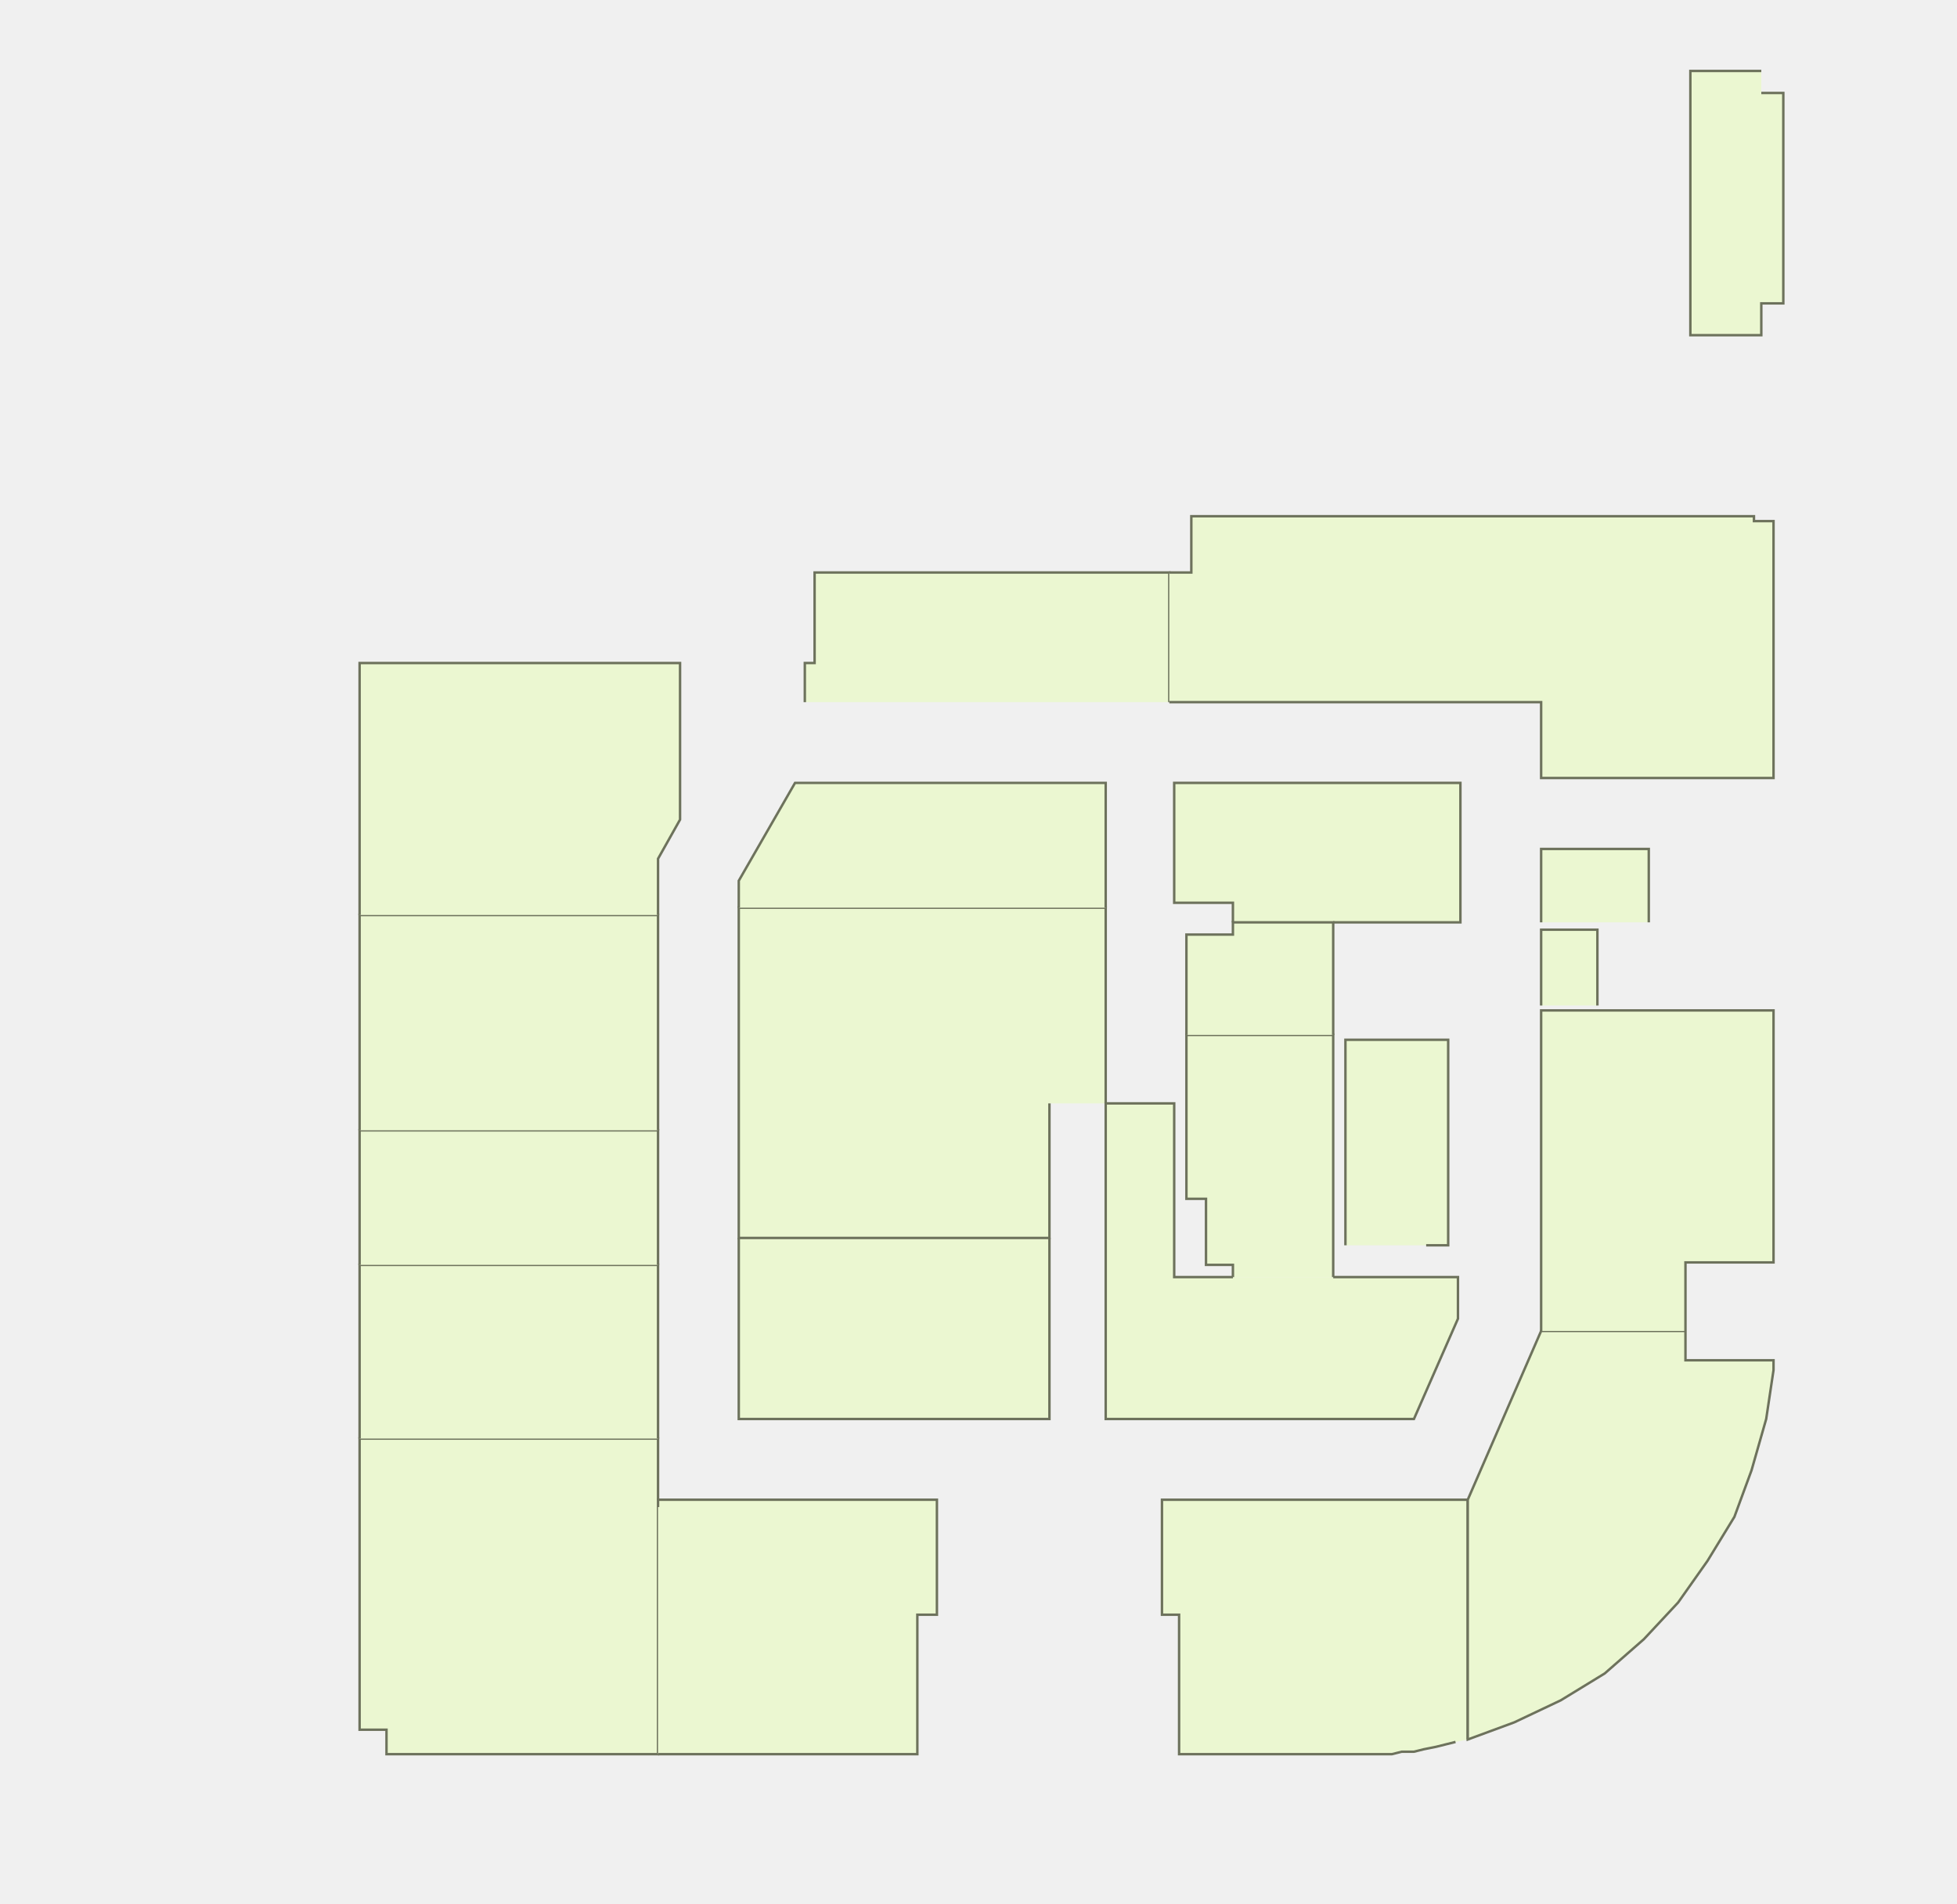
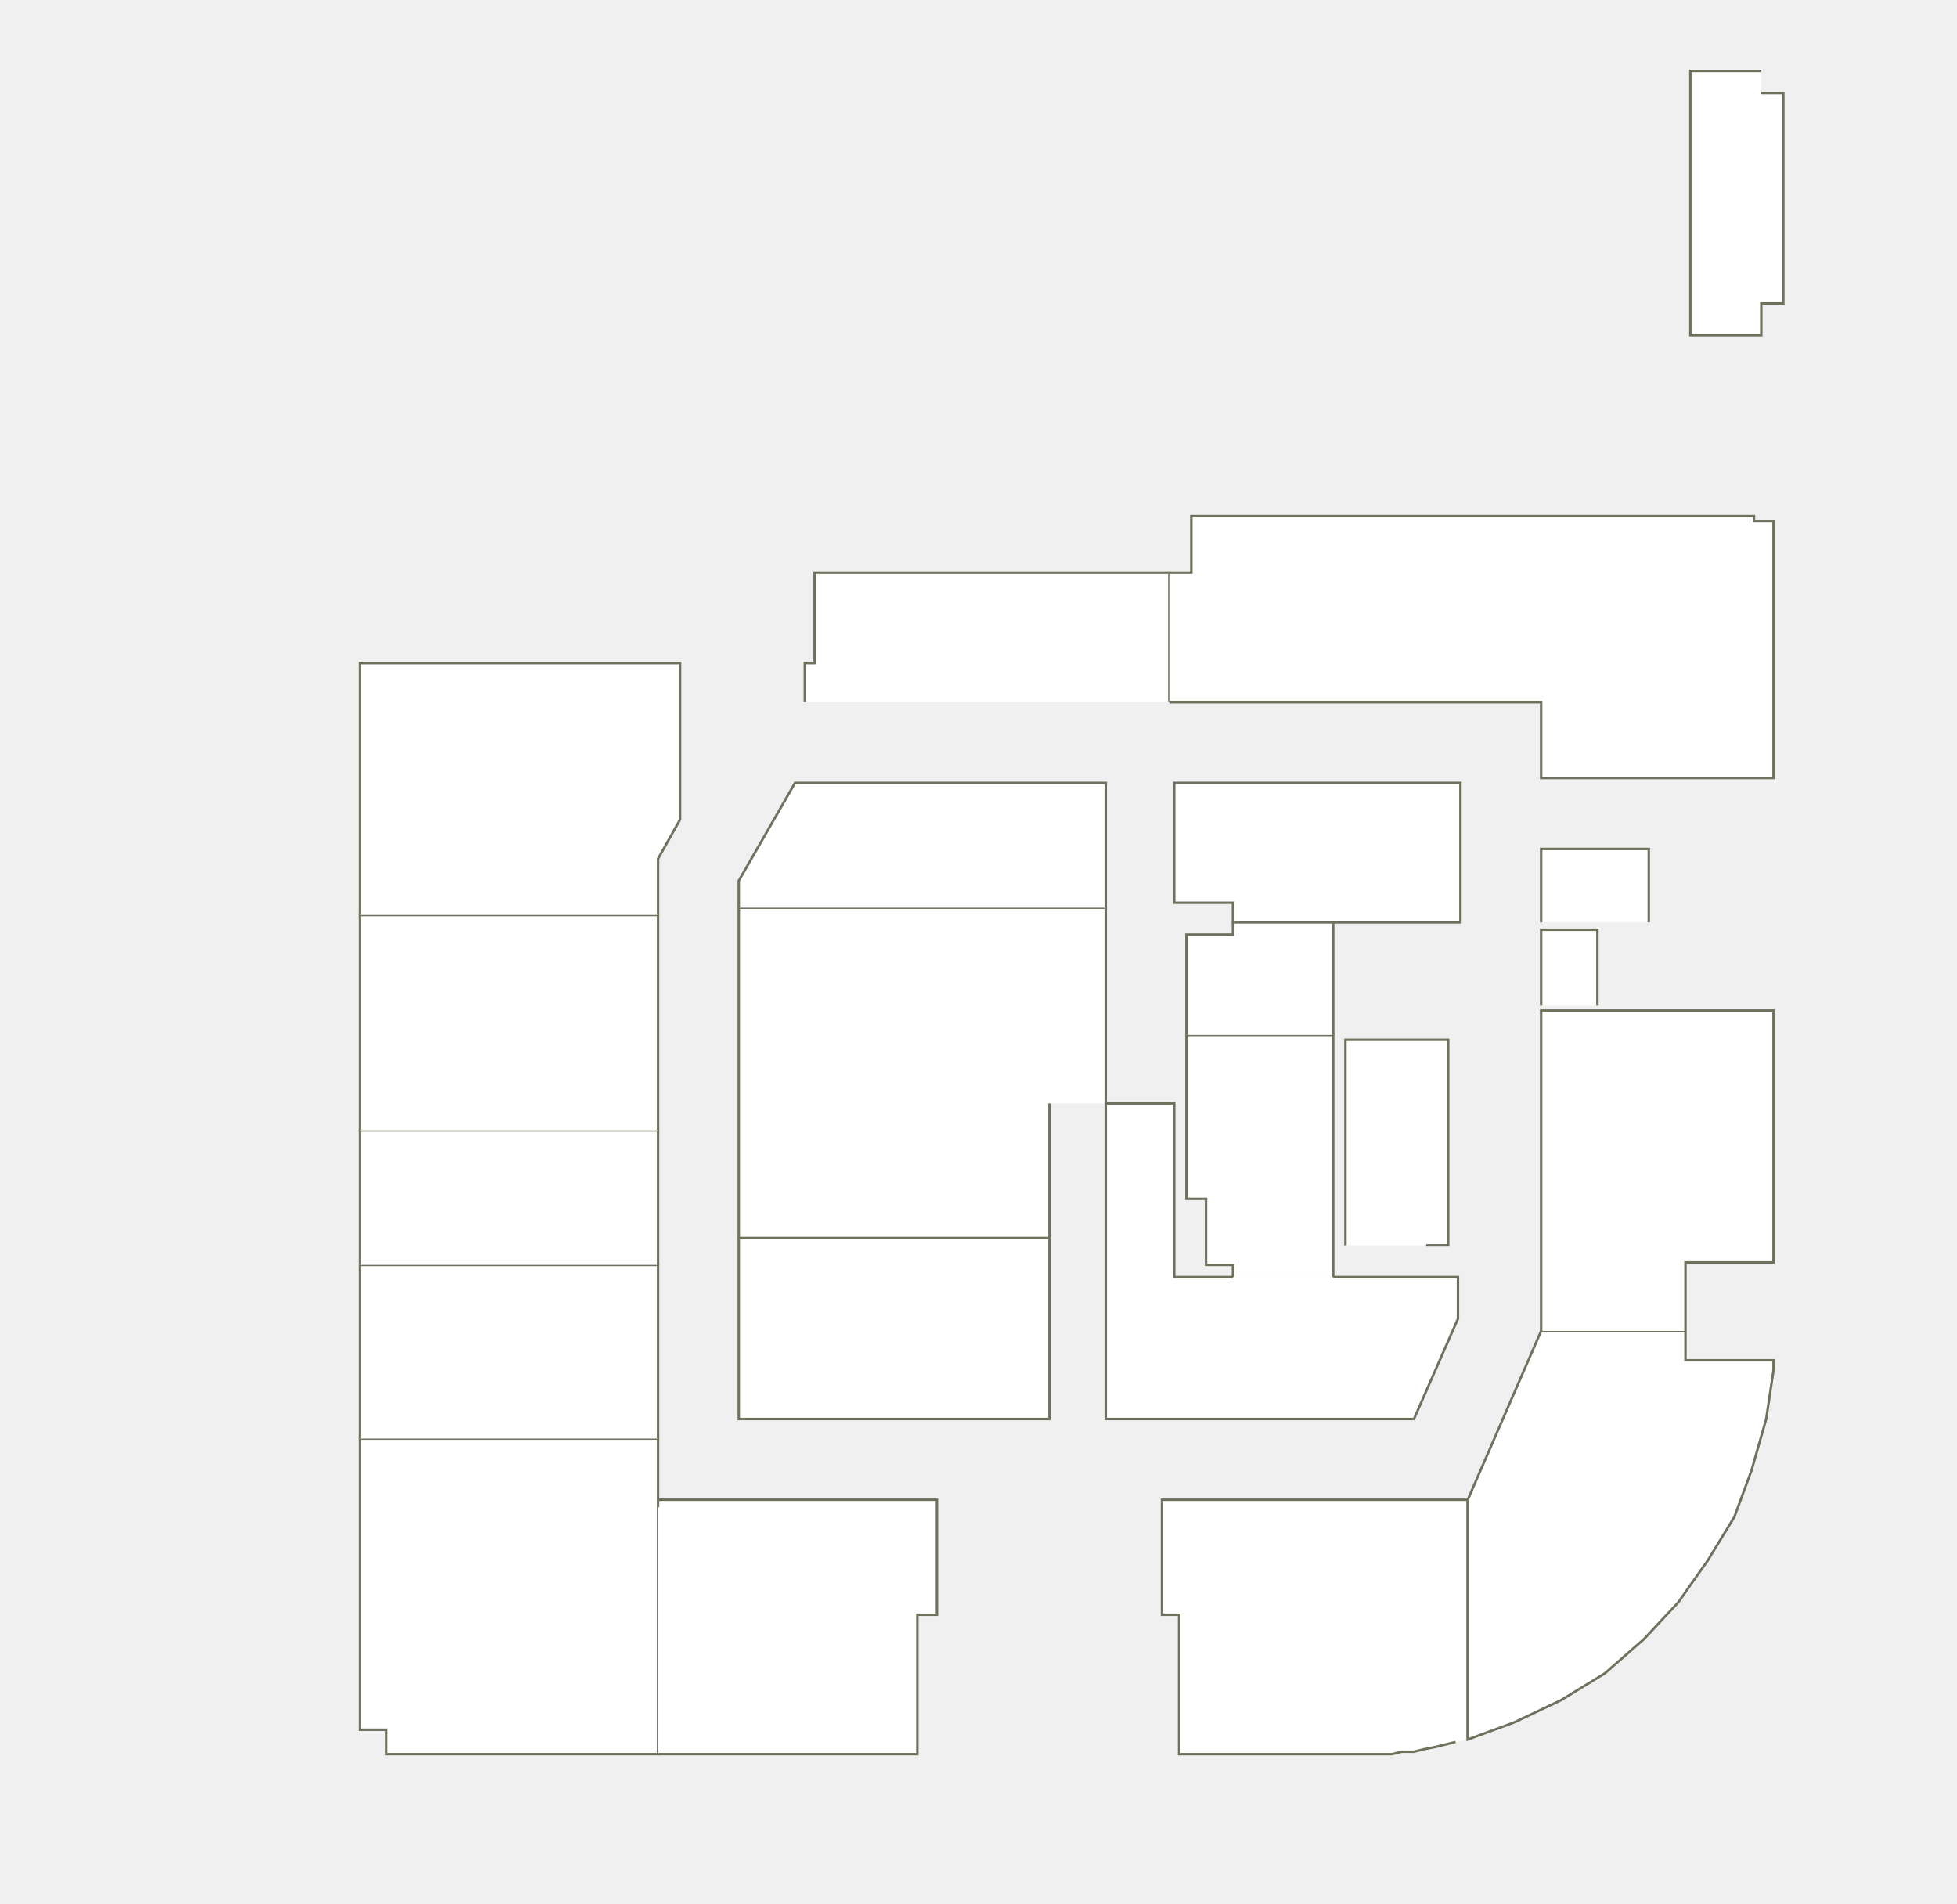
<svg xmlns="http://www.w3.org/2000/svg" baseProfile="full" height="778" version="1.1" width="800">
  <defs />
  <g id="1A01A" stroke="red">
-     <polyline fill="#ebf7d1" points="269,616 269,717 158,717 158,707 147,707 147,588 269,588 269,613" stroke="#6d725c" />
+     <polyline fill="#FFFFFF" points="269,616 269,717 158,717 158,707 147,707 147,588 269,588 269,613" stroke="#6d725c" />
  </g>
  <g id="1A01B" stroke="red">
-     <polyline fill="#ebf7d1" points="147,588 147,517 269,517 269,588 269,588" stroke="#6d725c" />
+     <polyline fill="#FFFFFF" points="147,588 147,517 269,517 269,588 269,588" stroke="#6d725c" />
  </g>
  <g id="1A02" stroke="red">
-     <polyline fill="#ebf7d1" points="269,616 269,613 383,613 383,660 375,660 375,717 269,717" stroke="#6d725c" />
+     <polyline fill="#FFFFFF" points="269,616 269,613 383,613 383,660 375,660 375,717 269,717" stroke="#6d725c" />
  </g>
  <g id="1A03" stroke="red">
-     <polyline fill="#ebf7d1" points="147,517 147,462 269,462 269,517 269,517" stroke="#6d725c" />
+     <polyline fill="#FFFFFF" points="147,517 147,462 269,462 269,517 269,517" stroke="#6d725c" />
  </g>
  <g id="1A04" stroke="red">
-     <polyline fill="#ebf7d1" points="429,506 429,546 429,546 429,580 302,580 302,506" stroke="#6d725c" />
+     <polyline fill="#FFFFFF" points="429,506 429,546 429,546 429,580 302,580 302,506" stroke="#6d725c" />
  </g>
  <g id="1A05" stroke="red">
-     <polyline fill="#ebf7d1" points="147,462 147,374 269,374 269,462" stroke="#6d725c" />
+     <polyline fill="#FFFFFF" points="147,462 147,374 269,374 269,462" stroke="#6d725c" />
  </g>
  <g id="1A06" stroke="red">
-     <polyline fill="#ebf7d1" points="429,451 429,506 302,506 302,374 302,371 452,371 452,374 452,451" stroke="#6d725c" />
+     <polyline fill="#FFFFFF" points="429,451 429,506 302,506 302,374 302,371 452,371 452,374 452,451" stroke="#6d725c" />
  </g>
  <g id="1A07" stroke="red">
-     <polyline fill="#ebf7d1" points="147,374 147,271 278,271 278,335 269,351 269,374" stroke="#6d725c" />
+     <polyline fill="#FFFFFF" points="147,374 147,271 278,271 278,335 269,351 269,374" stroke="#6d725c" />
  </g>
  <g id="1A08" stroke="red">
-     <polyline fill="#ebf7d1" points="302,371 302,360 325,320 452,320 452,371" stroke="#6d725c" />
+     <polyline fill="#FFFFFF" points="302,371 302,360 325,320 452,320 452,371" stroke="#6d725c" />
  </g>
  <g id="1A10" stroke="red">
-     <polyline fill="#ebf7d1" points="329,287 329,287 329,284 329,271 333,271 333,234 478,234 478,287" stroke="#6d725c" />
+     <polyline fill="#FFFFFF" points="329,287 329,287 329,284 329,271 333,271 333,234 478,234 478,287" stroke="#6d725c" />
  </g>
  <g id="1B01" stroke="red">
-     <polyline fill="#ebf7d1" points="595,712 591,713 587,714 582,715 578,716 573,716 569,717 565,717 560,717 556,717 482,717 482,660 475,660 475,613 600,613 600,616 600,711" stroke="#6d725c" />
+     <polyline fill="#FFFFFF" points="595,712 591,713 587,714 582,715 578,716 573,716 569,717 565,717 560,717 556,717 482,717 482,660 475,660 475,613 600,613 600,616 600,711" stroke="#6d725c" />
  </g>
  <g id="1B02" stroke="red">
-     <polyline fill="#ebf7d1" points="550,509 550,425 592,425 592,509 583,509" stroke="#6d725c" />
+     <polyline fill="#FFFFFF" points="550,509 550,425 592,425 592,509 583,509" stroke="#6d725c" />
  </g>
  <g id="1B03A" stroke="red">
-     <polyline fill="#ebf7d1" points="545,522 546,522 596,522 596,539 578,580 452,580 452,451 480,451 480,522 504,522" stroke="#6d725c" />
+     <polyline fill="#FFFFFF" points="545,522 546,522 596,522 596,539 578,580 452,580 452,451 480,451 480,522 504,522" stroke="#6d725c" />
  </g>
  <g id="1B03B" stroke="red">
-     <polyline fill="#ebf7d1" points="504,522 504,517 493,517 493,490 485,490 485,423 545,423 545,522" stroke="#6d725c" />
+     <polyline fill="#FFFFFF" points="504,522 504,517 493,517 493,490 485,490 485,423 545,423 545,522" stroke="#6d725c" />
  </g>
  <g id="1B05A" stroke="red">
-     <polyline fill="#ebf7d1" points="504,377 504,369 480,369 480,320 597,320 597,377 545,377" stroke="#6d725c" />
+     <polyline fill="#FFFFFF" points="504,377 504,369 480,369 480,320 597,320 597,377 545,377" stroke="#6d725c" />
  </g>
  <g id="1B05B" stroke="red">
-     <polyline fill="#ebf7d1" points="485,423 485,382 504,382 504,377 545,377 545,423" stroke="#6d725c" />
+     <polyline fill="#FFFFFF" points="485,423 485,382 504,382 504,377 545,377 545,423" stroke="#6d725c" />
  </g>
  <g id="1C01" stroke="red">
-     <polyline fill="#ebf7d1" points="689,544 689,556 725,556 725,560 722,580 716,601 709,620 698,638 686,655 672,670 656,684 638,695 619,704 600,711 600,616 600,613 630,544 689,544" stroke="#6d725c" />
+     <polyline fill="#FFFFFF" points="689,544 689,556 725,556 725,560 722,580 716,601 709,620 698,638 686,655 672,670 656,684 638,695 619,704 600,711 600,616 600,613 630,544 689,544" stroke="#6d725c" />
  </g>
  <g id="1C05" stroke="red">
-     <polyline fill="#ebf7d1" points="630,544 630,413 725,413 725,509 725,516 717,516 717,516 689,516 689,544" stroke="#6d725c" />
+     <polyline fill="#FFFFFF" points="630,544 630,413 725,413 725,509 725,516 717,516 717,516 689,516 689,544" stroke="#6d725c" />
  </g>
  <g id="1C07" stroke="red">
-     <polyline fill="#ebf7d1" points="630,411 630,380 653,380 653,411" stroke="#6d725c" />
+     <polyline fill="#FFFFFF" points="630,411 630,380 653,380 653,411" stroke="#6d725c" />
  </g>
  <g id="1C09" stroke="red">
-     <polyline fill="#ebf7d1" points="630,377 630,347 674,347 674,377" stroke="#6d725c" />
+     <polyline fill="#FFFFFF" points="630,377 630,347 674,347 674,377" stroke="#6d725c" />
  </g>
  <g id="1Y01" stroke="red">
-     <polyline fill="#ebf7d1" points="478,234 487,234 487,211 717,211 717,213 725,213 725,318 630,318 630,287 478,287" stroke="#6d725c" />
+     <polyline fill="#FFFFFF" points="478,234 487,234 487,211 717,211 717,213 725,213 725,318 630,318 630,287 478,287" stroke="#6d725c" />
  </g>
  <g id="1Y02" stroke="red">
-     <polyline fill="#ebf7d1" points="720,38 729,38 729,124 720,124 720,137 691,137 691,29 720,29" stroke="#6d725c" />
+     <polyline fill="#FFFFFF" points="720,38 729,38 729,124 720,124 720,137 691,137 691,29 720,29" stroke="#6d725c" />
  </g>
</svg>
